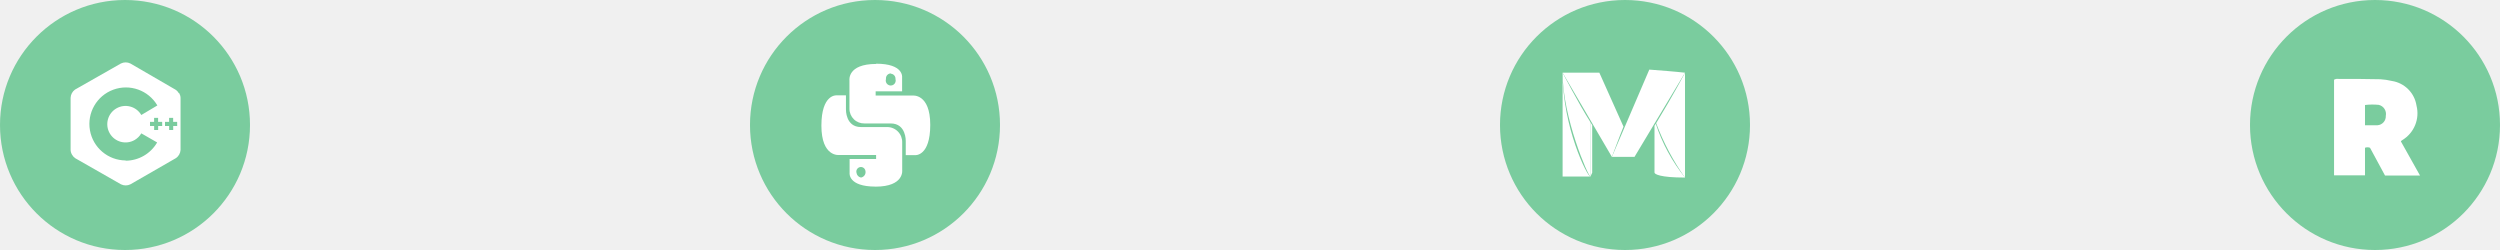
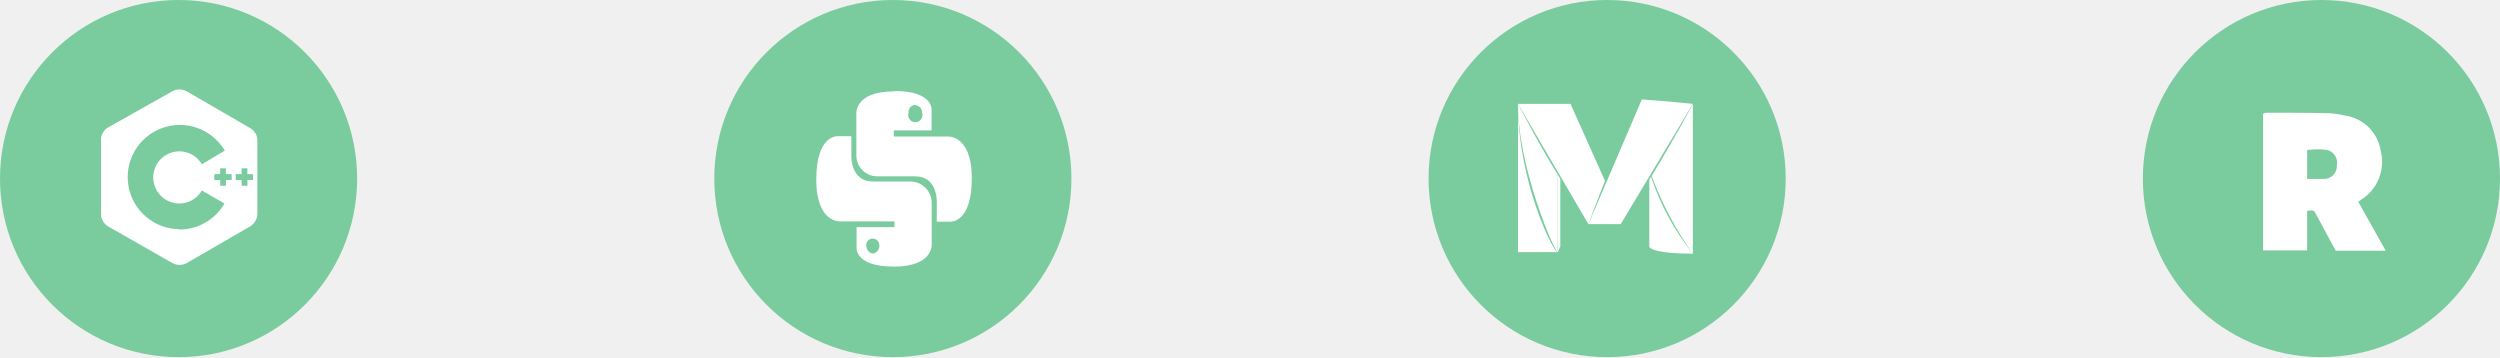
- <svg xmlns="http://www.w3.org/2000/svg" id="Layer_1" data-name="Layer 1" viewBox="0 0 500 50">
+ <svg xmlns="http://www.w3.org/2000/svg" id="Layer_1" data-name="Layer 1" viewBox="0 0 350 50">
  <defs>
    <style>.cls-1{fill:none;}.cls-2{fill:#7acc9e;}.cls-3{clip-path:url(#clip-path);}.cls-4{fill:#fff;}.cls-5{clip-path:url(#clip-path-2);}.cls-6{clip-path:url(#clip-path-3);}.cls-7{clip-path:url(#clip-path-5);}</style>
-     <clipPath id="clip-path">
-       <rect class="cls-1" x="14.15" y="12.47" width="21.9" height="24.64" />
+     <clipPath id="clip-path" transform="translate(-75)">
+       <rect class="cls-1" x="89.15" y="12.47" width="21.9" height="24.64" />
    </clipPath>
-     <clipPath id="clip-path-2">
-       <rect class="cls-1" x="164.28" y="12.79" width="21.81" height="24.54" />
+     <clipPath id="clip-path-2" transform="translate(-75)">
+       <rect class="cls-1" x="189.28" y="12.79" width="21.81" height="24.54" />
    </clipPath>
-     <clipPath id="clip-path-3">
-       <rect class="cls-1" x="312.52" y="13.92" width="24.48" height="21.59" />
+     <clipPath id="clip-path-3" transform="translate(-75)">
+       <rect class="cls-1" x="287.52" y="13.92" width="24.48" height="21.59" />
    </clipPath>
-     <clipPath id="clip-path-5">
-       <rect class="cls-1" x="466.83" y="15.78" width="17.17" height="19.33" />
+     <clipPath id="clip-path-5" transform="translate(-75)">
+       <rect class="cls-1" x="391.83" y="15.78" width="17.17" height="19.33" />
    </clipPath>
  </defs>
  <circle class="cls-2" cx="25" cy="25" r="25" />
-   <circle class="cls-2" cx="475" cy="25" r="25" />
-   <circle class="cls-2" cx="175" cy="25" r="25" />
  <circle class="cls-2" cx="325" cy="25" r="25" />
+   <circle class="cls-2" cx="125" cy="25" r="25" />
+   <circle class="cls-2" cx="225" cy="25" r="25" />
  <g id="Layer_2" data-name="Layer 2">
    <g id="Layer_1-2" data-name="Layer 1-2">
      <g class="cls-3">
-         <path class="cls-4" d="M35.44,25.2h-.8V26h-.81V25.2H33v-.82h.82v-.81h.81v.81h.8Zm-3,0h-.81V26h-.8V25.2H30v-.82h.82v-.81h.8v.81h.81Zm-7.3,6.89a7.3,7.3,0,1,1,6.33-11L28.26,23a3.65,3.65,0,1,0-1.33,5,3.69,3.69,0,0,0,1.33-1.33l3.17,1.82a7.31,7.31,0,0,1-6.33,3.65M35.75,18.63a1.9,1.9,0,0,0-.67-.71l-9-5.22a2.12,2.12,0,0,0-1.9,0L15,17.92a2.14,2.14,0,0,0-.88,1.64V30a2,2,0,0,0,.28.93,2.08,2.08,0,0,0,.66.72l9.13,5.21a2.12,2.12,0,0,0,1.9,0l9.05-5.21A2.11,2.11,0,0,0,36.11,30V19.56a2,2,0,0,0-.27-.93" />
+         <path class="cls-4" d="M110.44,25.2h-.8V26h-.81V25.2H108v-.82h.82v-.81h.81v.81h.8Zm-3,0h-.81V26h-.8V25.2H105v-.82h.82v-.81h.8v.81h.81Zm-7.3,6.89a7.3,7.3,0,1,1,6.33-11L103.26,23a3.65,3.65,0,1,0-1.33,5,3.69,3.69,0,0,0,1.33-1.33l3.17,1.82a7.31,7.31,0,0,1-6.33,3.65m10.65-13.46a1.9,1.9,0,0,0-.67-.71l-9-5.22a2.12,2.12,0,0,0-1.9,0L90,17.92a2.14,2.14,0,0,0-.88,1.64V30a2,2,0,0,0,.28.93,2.08,2.08,0,0,0,.66.72l9.13,5.21a2.12,2.12,0,0,0,1.9,0l9-5.21a2.11,2.11,0,0,0,.94-1.65V19.56a2,2,0,0,0-.27-.93" transform="translate(-75)" />
      </g>
    </g>
  </g>
  <g id="Layer_2-2" data-name="Layer 2">
    <g id="Layer_1-2-2" data-name="Layer 1-2">
      <g class="cls-5">
-         <path class="cls-4" d="M172.2,35.51a1.1,1.1,0,0,0,.9-1.26.92.92,0,1,0-1.79.36,1.09,1.09,0,0,0,.89.9m2.91,1.81c-5.54,0-5.19-2.71-5.19-2.71V31.8h5.3V31h-7.4s-3.54.44-3.54-5.87,3-6.06,3-6.06h1.91v2.84s-.09,3.5,3,3.5h5.25a3,3,0,0,1,3,3.1V34s.48,3.33-5.35,3.33" />
-         <path class="cls-4" d="M178.19,14.68a1,1,0,0,0-1,1.07v.06a1,1,0,1,0,1.91,0,1,1,0,0,0-.95-1.07h0m-2.93-2c5.55,0,5.2,2.71,5.2,2.71v2.81h-5.29v.85h7.38s3.54-.45,3.54,5.86-3,6.06-3,6.06h-1.9V28.19s.1-3.5-3-3.5h-5.26a2.93,2.93,0,0,1-3-2.92c0-.1,0-.2,0-.31v-5.4s-.45-3.27,5.33-3.27" />
+         <path class="cls-4" d="M197.2,35.51a1.1,1.1,0,0,0,.9-1.26.92.92,0,1,0-1.79.36,1.09,1.09,0,0,0,.89.9m2.91,1.81c-5.54,0-5.19-2.71-5.19-2.71V31.8h5.3V31h-7.4s-3.54.44-3.54-5.87,3-6.06,3-6.06h1.91v2.84s-.09,3.5,3,3.5h5.25a3,3,0,0,1,3,3.1V34s.48,3.33-5.35,3.33" transform="translate(-75)" />
+         <path class="cls-4" d="M203.19,14.68a1,1,0,0,0-1,1.07v.06a1,1,0,1,0,1.91,0,1,1,0,0,0-.95-1.07h0m-2.93-2c5.55,0,5.2,2.71,5.2,2.71v2.81h-5.29v.85h7.38s3.54-.45,3.54,5.86-3,6.06-3,6.06h-1.9V28.19s.1-3.5-3-3.5h-5.26a2.93,2.93,0,0,1-3-2.92c0-.1,0-.2,0-.31v-5.4s-.45-3.27,5.33-3.27" transform="translate(-75)" />
      </g>
    </g>
  </g>
  <g id="Layer_2-3" data-name="Layer 2">
    <g id="Layer_1-2-3" data-name="Layer 1-2">
      <g class="cls-6">
-         <path class="cls-4" d="M319.87,14.54h-7.35l9.86,16.84s1.65-4.45,2.32-6.05" />
-         <path class="cls-4" d="M318.06,35.3h-5.54V14.54c0,10.89,4.93,20.76,5.54,20.76" />
-         <path class="cls-4" d="M322.38,31.38h4.52L337,14.54c-1.79-.21-5.36-.49-7.14-.62Z" />
-         <path class="cls-4" d="M331.15,24.74A34.39,34.39,0,0,0,337,35.51c-5,0-6.1-.68-6.1-1V25.15l.25-.41" />
-         <path class="cls-4" d="M337,14.54v21a48.43,48.43,0,0,1-5.77-10.9c3.5-5.76,5.77-10.07,5.77-10.07" />
+         <path class="cls-4" d="M294.87,14.54h-7.35l9.86,16.84s1.65-4.45,2.32-6.05" transform="translate(-75)" />
+         <path class="cls-4" d="M293.06,35.3h-5.54V14.54c0,10.89,4.93,20.76,5.54,20.76" transform="translate(-75)" />
+         <path class="cls-4" d="M297.38,31.38h4.52L312,14.54c-1.79-.21-5.36-.49-7.14-.62Z" transform="translate(-75)" />
+         <path class="cls-4" d="M306.15,24.74A34.39,34.39,0,0,0,312,35.51c-5,0-6.1-.68-6.1-1V25.15l.25-.41" transform="translate(-75)" />
+         <path class="cls-4" d="M312,14.54v21a48.43,48.43,0,0,1-5.77-10.9c3.5-5.76,5.77-10.07,5.77-10.07" transform="translate(-75)" />
      </g>
-       <polygon class="cls-4" points="318.06 35.36 318.44 34.54 318.44 25.02 318.06 24.43 318.06 35.36" />
+       <polygon class="cls-4" points="218.06 35.36 218.44 34.54 218.44 25.02 218.06 24.43 218.06 35.36" />
      <g class="cls-6">
-         <path class="cls-4" d="M318.07,24.46V35.3c-.41,0-5.55-11.71-5.55-20.76,0,0,3.14,6.07,5.55,9.87" />
+         <path class="cls-4" d="M293.07,24.46V35.3c-.41,0-5.55-11.71-5.55-20.76,0,0,3.14,6.07,5.55,9.87" transform="translate(-75)" />
      </g>
    </g>
  </g>
  <g id="Layer_2-4" data-name="Layer 2">
    <g id="Layer_1-2-4" data-name="Layer 1-2">
      <g class="cls-7">
-         <path class="cls-4" d="M473,25.05h2.51a1.79,1.79,0,0,0,1.65-1.88,1.87,1.87,0,0,0-1.42-2.2A12.37,12.37,0,0,0,473,21ZM484,35.1h-7l-3-5.55a1.38,1.38,0,0,0-1,0v5.51h-6.19V15.94a1.2,1.2,0,0,1,.73-.16c2.84,0,5.69,0,8.53.07a12.66,12.66,0,0,1,2.29.34,5.89,5.89,0,0,1,4.94,4.93A6.25,6.25,0,0,1,480.49,28l-.29.21v.11Z" />
+         <path class="cls-4" d="M398,25.05h2.51a1.79,1.79,0,0,0,1.65-1.88,1.87,1.87,0,0,0-1.42-2.2A12.37,12.37,0,0,0,398,21ZM409,35.1h-7l-3-5.55a1.38,1.38,0,0,0-1,0v5.51h-6.19V15.94a1.2,1.2,0,0,1,.73-.16c2.84,0,5.69,0,8.53.07a12.66,12.66,0,0,1,2.29.34,5.89,5.89,0,0,1,4.94,4.93A6.25,6.25,0,0,1,405.49,28l-.29.21v.11Z" transform="translate(-75)" />
      </g>
    </g>
  </g>
</svg>
